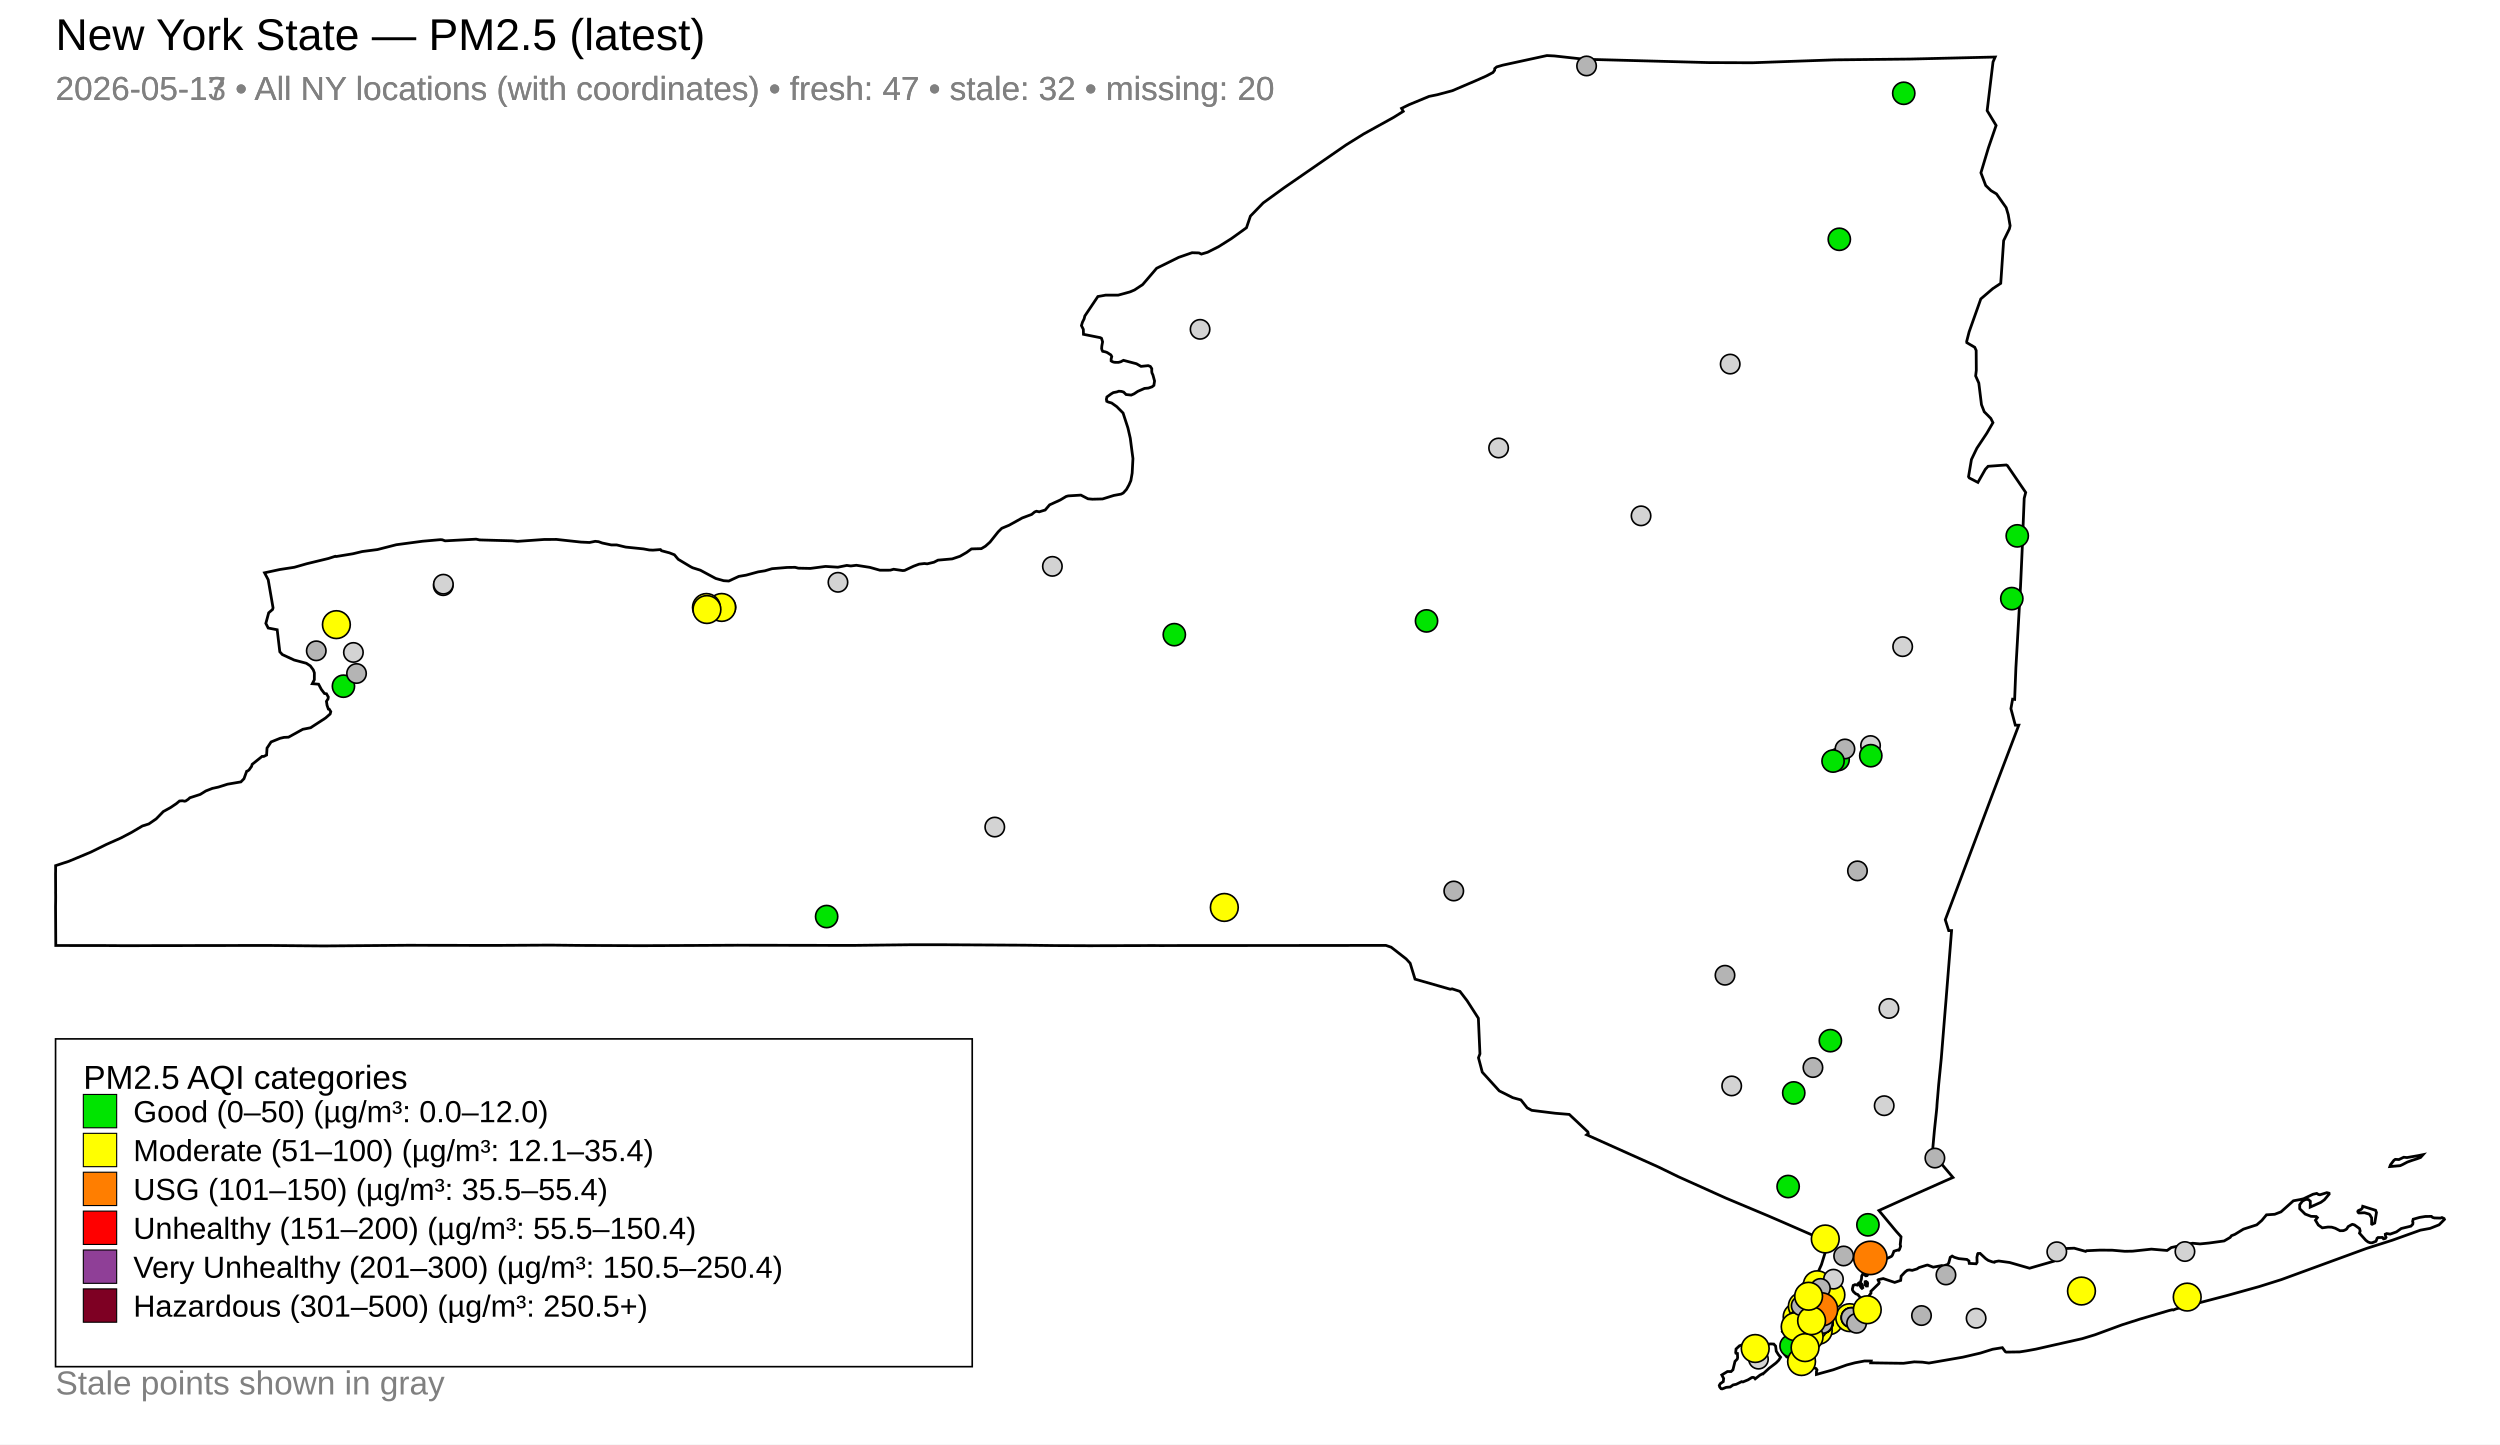
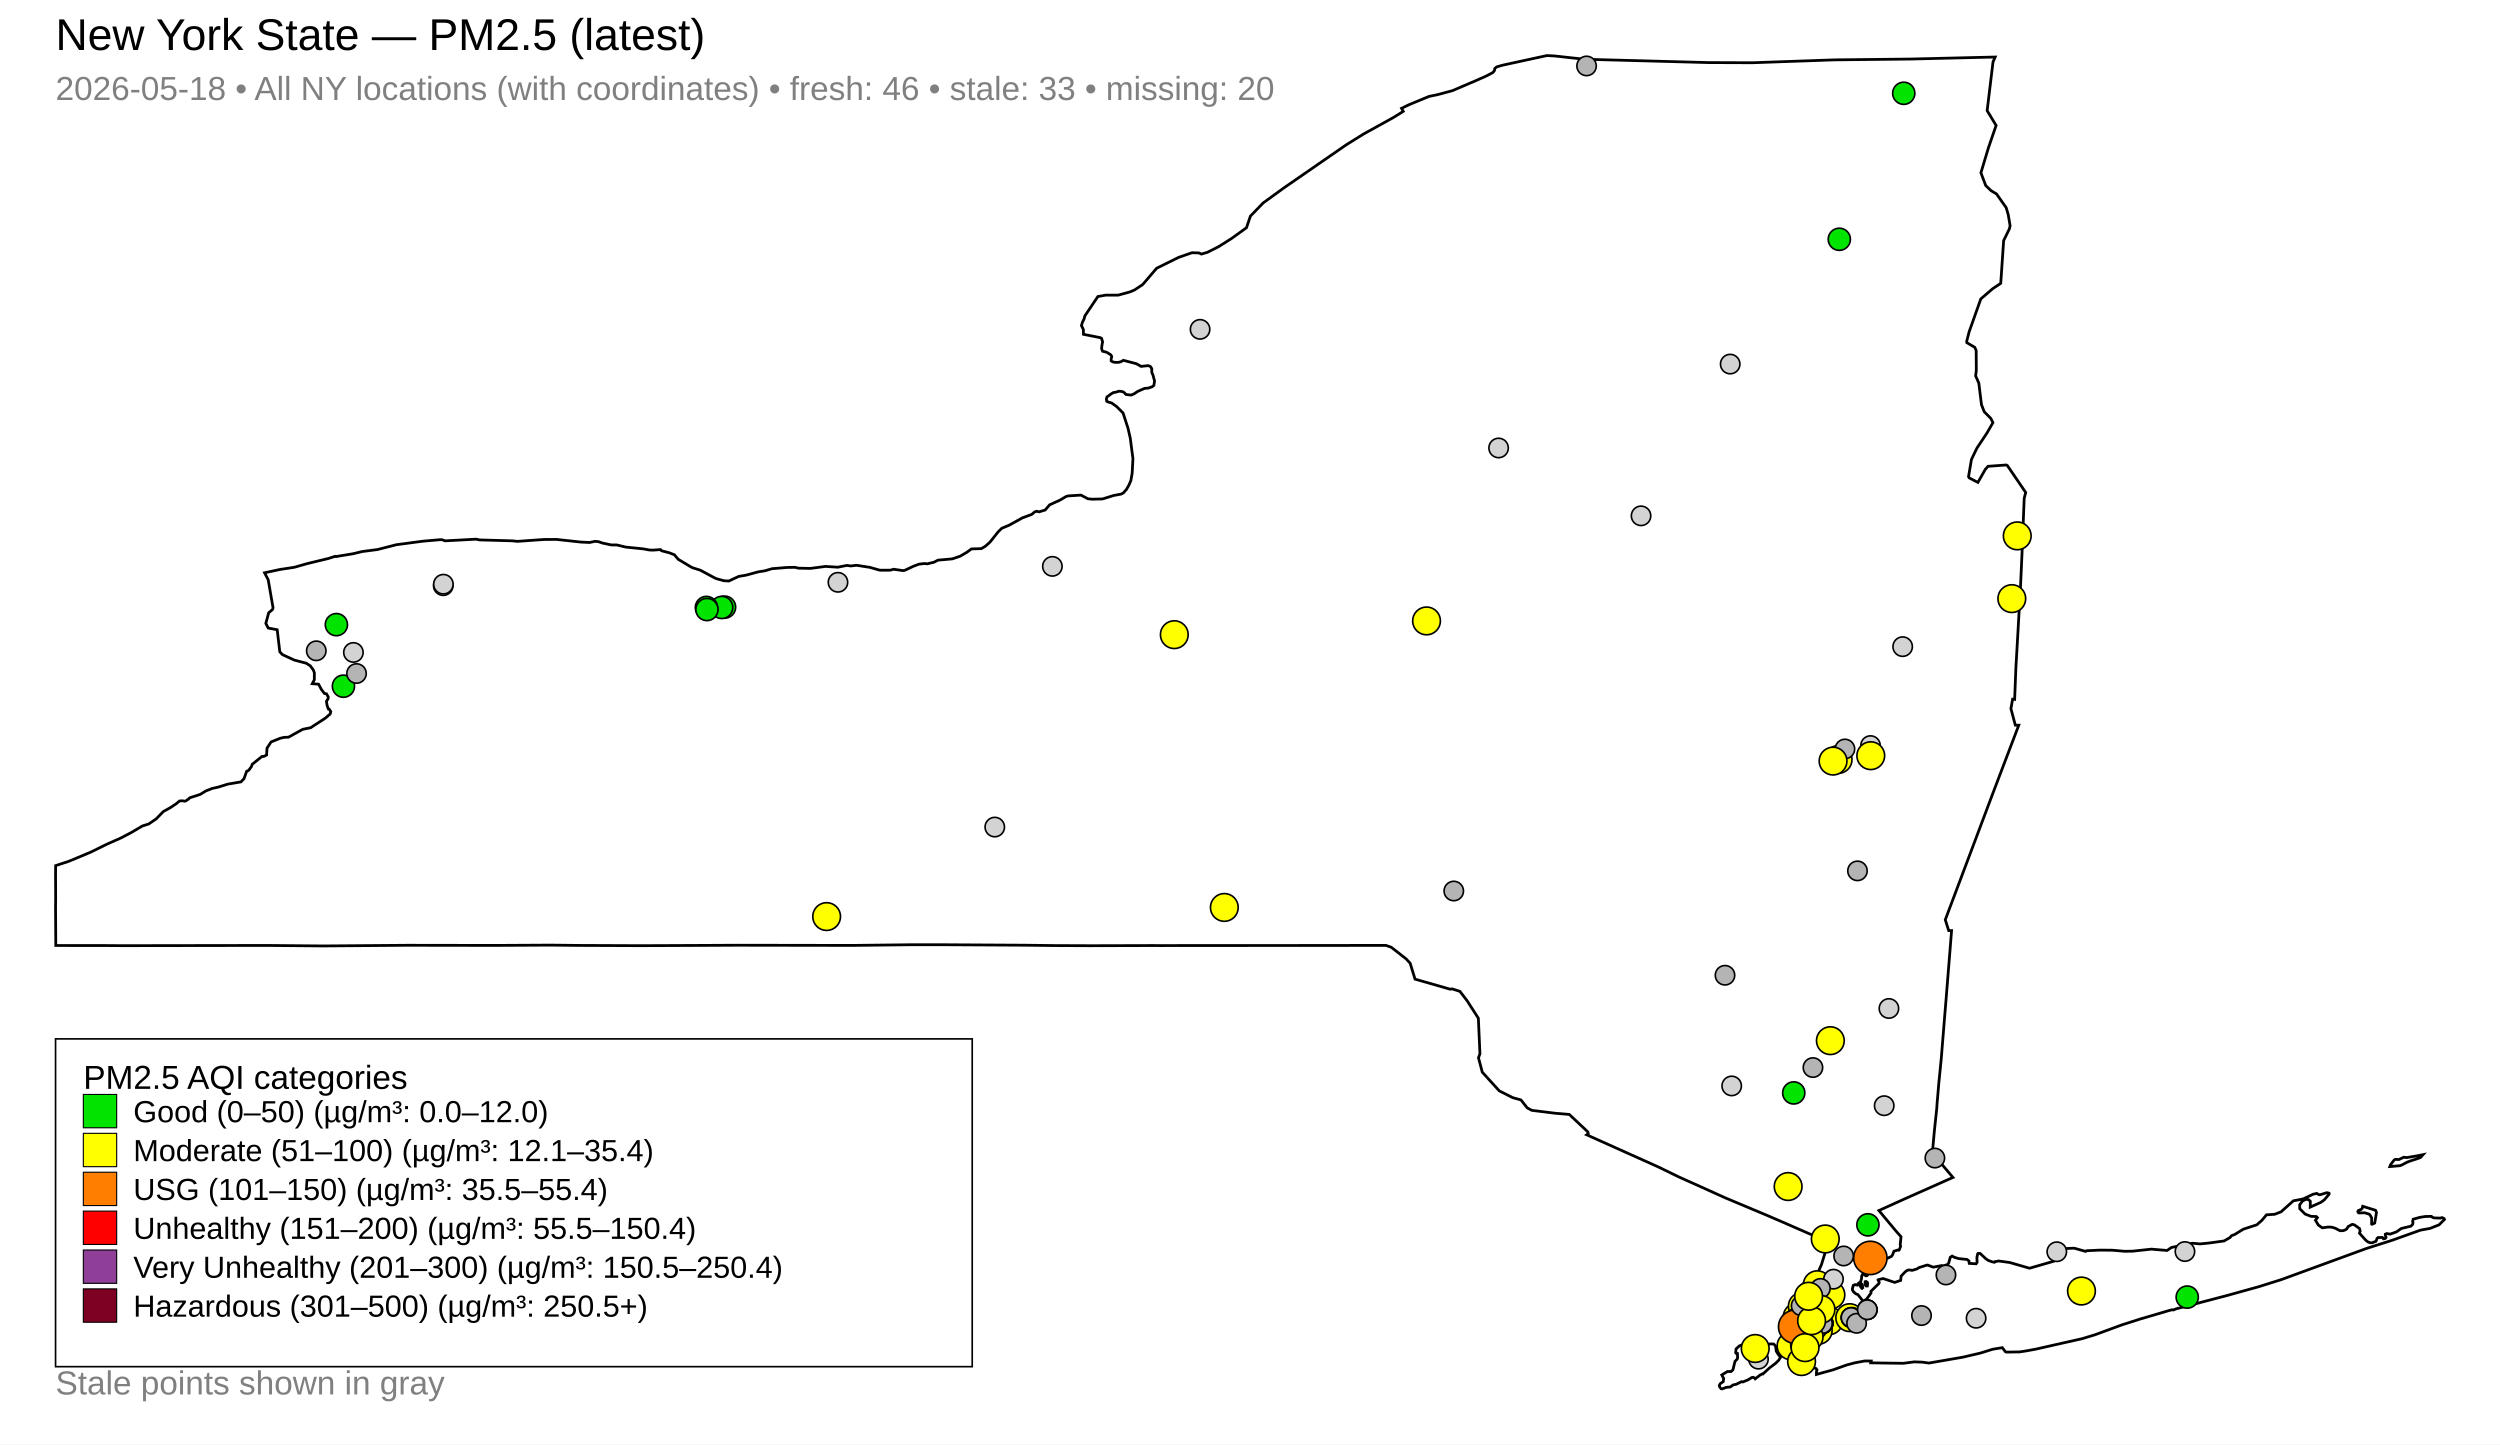
<svg xmlns="http://www.w3.org/2000/svg" width="900" height="520">
  <rect x="0" y="0" width="900" height="520" fill="white" />
  <text x="20" y="18" font-family="Arial, sans-serif" font-size="16">New York State — PM2.5 (latest)</text>
-   <text x="20" y="36" font-family="Arial, sans-serif" font-size="12" fill="gray">2026-05-13 • All NY locations (with coordinates) • fresh: 47 • stale: 32 • missing: 20</text>
-   <text x="20" y="36" font-family="Arial, sans-serif" font-size="12" fill="gray">2026-05-17 • All NY locations (with coordinates) • fresh: 47 • stale: 32 • missing: 20</text>
+   <text x="20" y="36" font-family="Arial, sans-serif" font-size="12" fill="gray">2026-05-18 • All NY locations (with coordinates) • fresh: 46 • stale: 33 • missing: 20</text>
  <path d="M671.45,461.41 L671.76,461.32 L672.22,461.64 L672.35,461.97 L672.25,462.95 L671.86,462.98 L671.49,462.62 L671.42,461.90 L671.45,461.41 Z" fill="none" stroke="black" stroke-width="1" />
  <path d="M642.36,478.33 L642.45,478.27 L642.52,478.30 L642.67,478.45 L642.08,479.44 L641.97,479.57 L641.76,479.50 L641.65,479.36 L641.70,479.29 L642.36,478.33 Z" fill="none" stroke="black" stroke-width="1" />
  <path d="M631.09,495.85 L630.63,495.92 L629.30,496.74 L627.44,497.50 L626.99,497.39 L625.05,498.34 L623.91,498.58 L622.89,499.31 L621.43,499.45 L619.97,500.00 L619.59,499.94 L619.11,499.34 L618.94,498.75 L619.31,498.11 L620.38,497.37 L620.51,496.26 L619.84,494.98 L621.89,493.74 L623.20,493.75 L623.86,493.12 L624.60,490.10 L625.39,489.28 L625.54,488.77 L625.47,487.25 L624.94,487.17 L624.85,486.89 L624.98,485.63 L626.20,484.49 L627.20,484.13 L627.86,484.18 L628.29,484.48 L630.16,484.84 L633.73,484.48 L637.39,483.80 L638.55,483.86 L639.22,484.59 L639.45,486.43 L640.24,487.69 L641.02,488.58 L640.36,489.66 L639.38,490.65 L636.92,492.53 L634.68,494.60 L634.55,494.53 L633.57,495.05 L631.87,496.39 L631.55,496.00 L631.09,495.85 Z" fill="none" stroke="black" stroke-width="1" />
  <path d="M849.98,435.40 L850.40,435.00 L850.58,434.26 L855.20,435.70 L855.53,436.51 L854.90,440.30 L853.95,440.75 L853.79,440.66 L853.79,438.43 L853.14,437.30 L852.79,437.05 L851.24,436.59 L849.21,436.67 L848.92,436.46 L848.81,436.10 L849.05,435.78 L849.98,435.40 Z" fill="none" stroke="black" stroke-width="1" />
  <path d="M870.50,416.04 L872.32,415.67 L871.40,416.69 L870.20,417.14 L868.43,417.71 L866.65,418.34 L864.93,419.25 L864.09,419.63 L860.35,419.96 L860.56,419.36 L861.16,418.55 L861.81,417.71 L862.30,417.37 L863.61,417.44 L865.33,416.61 L866.53,416.72 L869.49,416.21 L870.50,416.04 Z" fill="none" stroke="black" stroke-width="1" />
  <path d="M672.13,458.56 L672.14,458.66 L672.14,458.72 L672.14,458.86 L672.23,459.11 L672.15,459.22 L671.72,459.30 L671.25,459.00 L671.26,458.78 L671.52,458.74 L671.57,458.43 L671.76,458.34 L672.01,458.42 L672.12,458.50 L672.13,458.56 Z" fill="none" stroke="black" stroke-width="1" />
  <path d="M711.67,111.62 L708.89,119.45 L708.00,122.91 L708.06,123.36 L710.90,125.02 L711.42,126.16 L711.47,133.32 L711.23,135.33 L712.37,137.90 L713.33,145.68 L714.32,148.22 L714.32,148.23 L716.69,150.62 L717.46,152.16 L716.34,154.09 L715.25,155.97 L711.69,161.33 L711.12,162.50 L709.72,165.42 L708.67,171.61 L708.95,172.06 L712.04,173.67 L714.72,168.95 L715.71,167.87 L722.27,167.39 L722.67,167.63 L728.86,176.71 L729.25,177.28 L728.71,179.40 L728.10,194.68 L728.09,194.76 L728.08,195.48 L728.05,196.41 L727.86,200.66 L727.39,211.06 L726.27,230.83 L725.74,240.07 L725.73,240.19 L725.72,240.42 L725.27,251.78 L724.54,251.70 L723.93,255.12 L725.51,261.06 L726.76,261.07 L722.18,273.10 L717.23,286.12 L710.91,302.93 L700.30,331.12 L701.53,335.01 L702.57,335.01 L700.65,358.95 L700.65,359.00 L700.08,365.91 L699.29,375.69 L698.86,381.02 L697.92,390.50 L697.50,395.54 L697.49,395.62 L697.48,395.72 L697.46,395.84 L697.46,395.89 L697.45,395.95 L697.30,397.94 L697.29,398.09 L697.29,398.14 L697.28,398.37 L697.27,398.55 L697.17,399.64 L697.11,400.19 L697.09,400.40 L696.44,406.47 L696.33,407.58 L695.65,415.11 L703.07,423.89 L700.16,425.16 L699.60,425.41 L688.75,430.24 L686.82,431.10 L686.00,431.46 L676.41,435.79 L680.06,440.19 L680.83,441.10 L681.61,442.05 L682.65,443.29 L684.29,445.13 L684.37,445.24 L684.08,448.06 L684.22,448.65 L683.79,449.84 L683.56,450.08 L683.30,449.97 L681.82,450.44 L681.25,451.90 L680.91,452.31 L679.66,452.90 L677.07,453.70 L675.98,454.45 L673.26,455.77 L670.59,458.65 L670.35,459.12 L670.21,459.39 L670.13,460.39 L669.78,461.51 L669.86,461.98 L670.22,462.23 L670.50,462.70 L670.50,462.99 L670.49,463.23 L670.60,463.60 L670.45,463.73 L670.31,463.82 L670.15,463.69 L669.84,463.26 L669.53,462.78 L669.70,462.27 L669.40,461.80 L669.23,461.82 L668.86,462.18 L668.61,462.63 L667.80,462.47 L667.16,462.76 L666.86,464.00 L666.90,464.43 L667.26,465.03 L668.07,465.76 L668.85,466.07 L670.08,467.63 L670.58,468.27 L671.16,468.23 L671.99,467.65 L672.01,467.64 L673.56,465.50 L673.52,464.88 L676.36,462.11 L676.53,461.69 L676.10,460.78 L676.22,460.66 L677.95,460.28 L682.09,461.67 L682.62,461.49 L684.24,460.94 L684.40,459.42 L685.84,457.89 L686.64,457.30 L687.38,457.17 L688.40,457.33 L690.11,456.81 L690.84,456.33 L693.58,455.47 L693.99,455.43 L695.96,456.18 L699.09,455.59 L699.56,455.74 L701.20,455.18 L701.51,454.68 L701.56,454.61 L702.09,452.64 L702.78,452.18 L702.84,452.21 L703.35,452.51 L703.54,452.61 L703.97,452.75 L705.14,453.10 L705.48,453.14 L705.92,453.18 L707.17,453.31 L707.99,453.39 L708.08,453.40 L708.82,453.94 L708.84,454.11 L708.93,454.82 L711.41,454.96 L711.75,454.44 L711.69,452.62 L711.97,451.37 L712.09,451.24 L712.84,451.23 L714.85,453.11 L715.77,453.74 L717.21,454.27 L717.99,454.42 L718.14,454.21 L719.54,453.96 L723.48,454.50 L723.48,454.50 L730.64,456.56 L739.37,454.04 L739.67,453.38 L739.84,451.18 L740.27,450.08 L743.57,449.47 L746.71,449.35 L750.83,450.50 L751.18,450.26 L756.02,450.04 L760.46,450.08 L764.95,450.47 L767.74,450.42 L774.50,449.69 L780.15,450.17 L781.68,449.11 L786.64,448.02 L789.37,447.57 L792.02,447.81 L795.24,447.49 L800.69,446.74 L802.85,445.48 L803.34,444.85 L804.55,444.38 L807.63,442.49 L812.44,440.94 L814.24,439.37 L815.93,437.34 L818.90,437.14 L821.17,436.26 L825.62,432.29 L828.10,431.83 L829.29,431.55 L832.69,429.93 L834.03,429.63 L834.66,430.02 L835.20,430.12 L837.67,429.36 L838.45,429.55 L838.50,429.87 L836.78,431.92 L835.52,432.84 L831.68,434.56 L831.72,432.46 L831.03,431.85 L830.34,431.77 L829.75,431.92 L828.83,432.45 L827.89,433.71 L827.90,435.13 L829.85,437.07 L831.97,437.88 L833.86,437.95 L834.26,438.34 L833.56,439.28 L834.59,441.01 L836.02,442.02 L838.12,441.73 L839.41,441.78 L840.70,442.17 L842.40,443.06 L843.63,443.03 L844.42,442.70 L844.83,442.40 L845.34,441.58 L846.64,440.84 L846.91,440.77 L847.62,440.98 L849.42,442.27 L849.66,443.16 L849.41,443.95 L851.70,446.51 L852.50,447.11 L853.25,447.39 L853.98,447.40 L855.33,446.86 L855.66,446.12 L855.74,445.80 L856.07,445.52 L857.67,445.48 L858.06,445.98 L858.15,445.97 L858.36,445.93 L858.75,445.80 L858.97,445.46 L858.75,444.81 L858.71,444.31 L859.20,444.09 L860.47,444.28 L862.73,443.48 L864.44,442.27 L867.94,441.41 L868.59,440.72 L868.67,440.13 L868.54,439.69 L868.75,438.92 L871.08,438.26 L873.13,437.93 L875.32,437.90 L875.73,438.27 L876.37,438.45 L878.55,438.52 L879.10,438.32 L879.86,438.67 L880.00,438.99 L878.08,440.93 L874.83,442.22 L871.35,442.86 L861.17,446.50 L851.91,449.45 L821.30,460.65 L813.23,463.19 L801.98,466.32 L783.30,471.22 L782.44,471.59 L781.99,471.51 L780.80,471.81 L770.46,474.85 L763.93,476.94 L754.22,480.51 L749.60,481.92 L739.78,484.13 L732.91,485.69 L729.57,486.30 L727.07,486.69 L726.81,486.69 L722.25,486.76 L721.89,486.57 L720.85,485.16 L717.35,485.73 L712.94,487.11 L709.48,487.92 L706.59,488.59 L694.41,490.70 L692.08,490.38 L689.13,490.27 L685.24,490.79 L679.31,490.71 L673.48,490.62 L673.53,490.41 L673.63,489.97 L671.28,489.95 L668.40,490.49 L667.81,490.60 L664.81,491.39 L659.97,493.12 L653.92,494.79 L653.93,493.72 L654.12,493.19 L653.80,492.69 L653.48,492.56 L652.83,492.29 L652.23,491.79 L651.22,491.87 L647.74,492.11 L646.58,492.09 L645.82,491.85 L645.49,491.67 L645.39,491.28 L646.01,490.71 L646.11,490.58 L646.63,489.96 L646.44,489.42 L645.61,488.88 L643.23,488.50 L642.49,487.59 L642.19,486.33 L642.63,485.03 L642.90,484.64 L643.31,484.03 L644.81,482.70 L644.57,480.60 L644.31,480.34 L644.19,480.22 L644.10,479.73 L644.44,479.04 L644.79,478.83 L644.97,478.16 L644.68,477.60 L644.13,477.34 L645.30,472.33 L645.80,471.59 L646.70,470.22 L647.56,468.92 L648.23,467.90 L652.43,461.52 L653.54,459.79 L654.04,459.01 L654.05,459.01 L654.69,457.56 L655.54,455.67 L655.73,455.24 L658.33,446.78 L657.39,446.77 L656.39,446.35 L642.34,440.21 L642.34,440.21 L636.74,437.79 L636.27,437.59 L623.59,432.27 L621.30,431.31 L607.02,424.88 L604.15,423.59 L597.03,420.12 L571.21,408.53 L571.77,408.09 L571.62,407.48 L564.94,401.19 L564.57,401.16 L559.87,400.77 L551.43,399.72 L549.78,398.82 L547.54,395.98 L544.57,395.15 L539.74,392.72 L533.62,385.98 L532.58,382.03 L532.25,380.80 L532.78,379.37 L532.21,366.57 L528.15,360.25 L525.58,356.90 L522.77,355.99 L522.09,356.12 L509.41,352.49 L507.66,346.77 L506.19,345.18 L500.83,341.00 L498.91,340.34 L491.03,340.35 L490.57,340.35 L486.12,340.35 L485.47,340.36 L485.40,340.37 L431.39,340.39 L431.08,340.39 L417.73,340.41 L415.79,340.40 L414.97,340.40 L413.41,340.40 L391.85,340.46 L391.18,340.45 L378.97,340.40 L378.49,340.39 L368.59,340.27 L368.53,340.27 L340.49,340.11 L338.40,340.10 L329.08,340.10 L328.96,340.11 L328.40,340.11 L327.31,340.11 L326.71,340.12 L324.20,340.15 L324.19,340.15 L319.64,340.20 L319.63,340.20 L306.90,340.35 L265.50,340.28 L254.11,340.34 L238.89,340.41 L230.96,340.44 L229.96,340.44 L208.32,340.35 L208.29,340.35 L198.12,340.24 L189.21,340.29 L178.17,340.35 L146.78,340.30 L116.53,340.54 L111.73,340.50 L97.20,340.37 L96.24,340.36 L44.33,340.44 L42.93,340.43 L36.46,340.39 L34.89,340.38 L34.89,340.39 L20.08,340.38 L20.00,326.35 L20.03,324.28 L20.04,323.01 L20.03,321.88 L20.02,321.20 L20.03,320.78 L20.00,314.47 L20.02,313.59 L20.02,311.63 L24.82,310.05 L32.70,306.76 L38.29,304.00 L43.48,301.69 L47.32,299.68 L51.26,297.35 L53.57,296.62 L56.23,294.79 L58.80,292.15 L61.36,290.74 L63.51,289.29 L64.62,288.36 L65.67,288.28 L66.45,288.43 L66.85,288.35 L67.76,287.74 L68.34,287.20 L72.08,285.99 L74.12,284.73 L76.48,283.81 L78.63,283.35 L81.89,282.31 L86.73,281.48 L87.83,280.34 L88.03,279.78 L88.81,277.65 L89.17,277.53 L89.64,277.18 L90.54,275.93 L90.79,275.15 L94.34,272.31 L94.94,272.32 L95.97,271.81 L96.13,269.31 L97.59,267.10 L100.85,265.78 L102.24,265.46 L103.87,265.38 L108.98,262.55 L111.81,261.99 L117.20,258.48 L118.85,257.03 L119.08,256.20 L118.52,255.30 L118.21,255.25 L117.74,253.94 L117.52,252.48 L118.09,251.60 L118.19,250.93 L117.53,249.76 L116.81,249.66 L115.68,248.18 L114.69,246.31 L112.43,246.13 L113.16,244.71 L113.17,242.22 L112.79,241.17 L111.73,239.73 L111.48,239.56 L110.26,238.77 L105.89,237.61 L101.65,235.65 L100.73,234.64 L99.82,226.98 L99.79,226.71 L96.55,226.09 L95.70,224.42 L96.73,220.61 L98.11,219.42 L98.30,218.83 L96.55,208.71 L95.24,206.21 L100.75,205.02 L105.97,204.22 L110.44,202.94 L118.20,201.06 L120.72,200.26 L120.96,200.36 L127.08,199.35 L130.41,198.55 L135.88,197.84 L142.68,196.10 L152.14,194.84 L158.51,194.28 L159.20,194.32 L160.22,194.70 L161.05,194.66 L171.41,194.10 L172.66,194.37 L184.42,194.70 L186.27,194.89 L195.89,194.21 L200.32,194.19 L209.12,195.15 L212.16,195.29 L212.25,195.29 L214.25,194.88 L215.47,195.00 L216.80,195.48 L220.09,196.18 L222.04,196.18 L225.25,196.95 L231.64,197.60 L233.73,197.99 L235.06,198.05 L237.77,197.85 L238.13,198.26 L240.99,199.02 L242.78,199.72 L244.16,201.35 L248.63,204.03 L249.35,204.40 L252.12,205.27 L254.96,206.80 L257.67,208.25 L260.52,209.05 L262.36,209.17 L265.97,207.50 L268.62,207.05 L272.95,205.87 L275.37,205.49 L277.93,204.73 L278.54,204.68 L279.56,204.60 L283.36,204.28 L286.24,204.24 L287.40,204.54 L291.73,204.63 L297.18,203.91 L301.64,204.19 L304.86,203.55 L306.28,203.75 L308.30,203.50 L313.14,204.25 L316.78,205.28 L320.50,205.26 L321.72,204.93 L324.99,205.41 L325.67,205.34 L328.91,203.82 L330.88,203.09 L332.77,202.87 L333.80,202.98 L336.24,202.39 L337.69,201.65 L342.80,201.20 L345.59,200.26 L347.98,198.88 L349.72,197.61 L350.65,197.58 L353.28,197.51 L354.75,196.63 L356.40,195.16 L359.33,191.47 L360.63,190.19 L362.11,189.57 L363.20,189.12 L368.02,186.45 L371.39,185.20 L372.46,184.32 L373.13,184.05 L374.11,184.26 L376.27,183.60 L377.85,181.75 L381.66,180.01 L383.82,178.72 L384.57,178.52 L389.12,178.24 L391.66,179.56 L393.25,179.71 L396.92,179.62 L400.98,178.36 L403.59,177.88 L404.37,177.48 L405.53,176.19 L406.42,174.60 L407.11,173.02 L407.58,170.32 L407.86,165.08 L407.43,161.84 L406.90,157.75 L406.05,154.06 L404.30,148.68 L402.03,146.39 L400.20,145.08 L399.02,144.75 L398.43,144.46 L398.30,143.71 L398.49,142.90 L399.19,142.40 L399.96,141.84 L400.79,141.34 L402.07,141.09 L402.77,140.84 L403.73,140.91 L404.50,141.15 L405.39,142.03 L407.24,142.23 L408.27,141.78 L409.60,140.89 L412.03,139.83 L413.42,139.71 L414.75,139.25 L415.40,138.73 L415.64,137.15 L415.05,134.99 L414.70,134.22 L414.63,133.66 L414.63,132.69 L414.11,131.91 L413.35,131.63 L410.77,131.90 L409.13,130.95 L404.44,129.72 L403.48,130.23 L402.65,130.45 L401.80,130.45 L401.14,130.42 L400.49,130.22 L400.01,129.92 L400.01,129.23 L400.23,128.35 L399.91,127.76 L398.58,126.91 L397.93,126.67 L396.96,126.47 L396.72,126.00 L396.59,125.47 L396.65,124.60 L396.94,123.06 L396.55,121.81 L396.15,121.57 L390.05,120.35 L390.00,118.58 L389.32,117.22 L389.67,116.02 L390.28,114.79 L390.55,113.73 L395.23,106.75 L398.07,106.24 L402.54,106.25 L406.75,105.10 L408.43,104.39 L411.37,102.44 L416.39,96.57 L424.32,92.65 L429.13,90.98 L431.61,91.05 L432.49,91.47 L434.73,90.81 L438.71,88.79 L443.22,85.95 L444.47,85.06 L448.73,81.98 L450.15,77.80 L454.75,73.05 L462.25,67.61 L484.59,52.17 L490.91,48.23 L501.72,42.25 L505.17,40.09 L504.56,39.01 L507.22,37.70 L514.47,34.70 L517.43,34.10 L522.81,32.66 L530.97,29.18 L535.07,27.36 L537.46,26.10 L538.06,25.30 L538.10,24.70 L538.81,24.08 L541.02,23.45 L556.89,20.00 L559.60,20.14 L567.94,21.06 L570.44,21.33 L615.11,22.53 L630.83,22.59 L643.82,22.13 L660.44,21.55 L687.64,21.26 L718.26,20.53 L717.49,22.29 L716.48,30.64 L715.37,39.83 L718.60,45.16 L715.84,53.19 L713.13,62.21 L714.85,66.77 L716.21,68.09 L716.77,68.63 L718.74,69.81 L718.74,69.81 L722.22,74.75 L722.96,77.26 L723.64,81.27 L723.38,82.39 L721.31,86.62 L720.42,99.76 L720.26,102.01 L717.42,103.89 L713.09,107.61 L711.67,111.62 Z" fill="none" stroke="black" stroke-width="1" />
  <circle cx="623.41" cy="390.93" r="3.50" fill="lightgray" stroke="black" stroke-width="0.6" />
  <circle cx="113.86" cy="234.29" r="3.50" fill="rgb(180,180,180)" stroke="black" stroke-width="0.6" />
-   <circle cx="643.73" cy="427.15" r="4.00" fill="#00E400" stroke="black" stroke-width="0.6" />
+   <circle cx="643.73" cy="427.15" r="5.00" fill="#FFFF00" stroke="black" stroke-width="0.6" />
  <circle cx="652.45" cy="465.63" r="5.00" fill="#FFFF00" stroke="black" stroke-width="0.6" />
  <circle cx="645.75" cy="393.45" r="4.00" fill="#00E400" stroke="black" stroke-width="0.6" />
  <circle cx="633.05" cy="489.30" r="3.50" fill="lightgray" stroke="black" stroke-width="0.6" />
  <circle cx="539.50" cy="161.27" r="3.50" fill="lightgray" stroke="black" stroke-width="0.6" />
  <circle cx="711.40" cy="474.57" r="3.50" fill="lightgray" stroke="black" stroke-width="0.6" />
  <circle cx="159.56" cy="210.84" r="3.50" fill="lightgray" stroke="black" stroke-width="0.6" />
  <circle cx="590.78" cy="185.70" r="3.50" fill="lightgray" stroke="black" stroke-width="0.6" />
  <circle cx="622.87" cy="131.07" r="3.50" fill="lightgray" stroke="black" stroke-width="0.6" />
  <circle cx="358.12" cy="297.74" r="3.50" fill="lightgray" stroke="black" stroke-width="0.6" />
-   <circle cx="513.55" cy="223.53" r="4.00" fill="#00E400" stroke="black" stroke-width="0.6" />
+   <circle cx="513.55" cy="223.53" r="5.00" fill="#FFFF00" stroke="black" stroke-width="0.6" />
  <circle cx="432.03" cy="118.56" r="3.50" fill="lightgray" stroke="black" stroke-width="0.6" />
  <circle cx="260.84" cy="218.57" r="4.00" fill="#00E400" stroke="black" stroke-width="0.6" />
  <circle cx="654.21" cy="462.50" r="5.00" fill="#FFFF00" stroke="black" stroke-width="0.6" />
  <circle cx="657.44" cy="466.02" r="5.00" fill="#FFFF00" stroke="black" stroke-width="0.6" />
  <circle cx="658.41" cy="475.49" r="5.00" fill="#FFFF00" stroke="black" stroke-width="0.6" />
  <circle cx="673.39" cy="268.40" r="3.50" fill="lightgray" stroke="black" stroke-width="0.6" />
  <circle cx="301.67" cy="209.63" r="3.50" fill="lightgray" stroke="black" stroke-width="0.6" />
  <circle cx="665.90" cy="474.36" r="5.00" fill="#FFFF00" stroke="black" stroke-width="0.6" />
  <circle cx="662.15" cy="86.14" r="4.00" fill="#00E400" stroke="black" stroke-width="0.6" />
  <circle cx="672.45" cy="440.94" r="4.00" fill="#00E400" stroke="black" stroke-width="0.6" />
  <circle cx="684.96" cy="232.79" r="3.50" fill="lightgray" stroke="black" stroke-width="0.6" />
  <circle cx="678.31" cy="398.05" r="3.50" fill="lightgray" stroke="black" stroke-width="0.6" />
  <circle cx="648.49" cy="475.16" r="3.50" fill="rgb(180,180,180)" stroke="black" stroke-width="0.6" />
-   <circle cx="422.75" cy="228.48" r="4.00" fill="#00E400" stroke="black" stroke-width="0.6" />
-   <circle cx="297.59" cy="329.96" r="4.00" fill="#00E400" stroke="black" stroke-width="0.6" />
+   <circle cx="422.75" cy="228.48" r="5.00" fill="#FFFF00" stroke="black" stroke-width="0.6" />
+   <circle cx="297.59" cy="329.96" r="5.00" fill="#FFFF00" stroke="black" stroke-width="0.6" />
  <circle cx="749.33" cy="464.77" r="5.00" fill="#FFFF00" stroke="black" stroke-width="0.6" />
-   <circle cx="644.77" cy="484.52" r="4.00" fill="#00E400" stroke="black" stroke-width="0.6" />
+   <circle cx="644.77" cy="484.52" r="5.00" fill="#FFFF00" stroke="black" stroke-width="0.6" />
  <circle cx="127.23" cy="234.88" r="3.50" fill="lightgray" stroke="black" stroke-width="0.6" />
-   <circle cx="673.48" cy="272.05" r="4.00" fill="#00E400" stroke="black" stroke-width="0.6" />
+   <circle cx="673.48" cy="272.05" r="5.00" fill="#FFFF00" stroke="black" stroke-width="0.6" />
  <circle cx="123.64" cy="247.03" r="4.00" fill="#00E400" stroke="black" stroke-width="0.6" />
  <circle cx="159.62" cy="210.31" r="3.50" fill="lightgray" stroke="black" stroke-width="0.6" />
  <circle cx="691.74" cy="473.60" r="3.50" fill="rgb(180,180,180)" stroke="black" stroke-width="0.6" />
  <circle cx="647.35" cy="476.84" r="3.50" fill="rgb(180,180,180)" stroke="black" stroke-width="0.6" />
  <circle cx="654.57" cy="478.94" r="5.00" fill="#FFFF00" stroke="black" stroke-width="0.6" />
  <circle cx="659.13" cy="466.16" r="5.00" fill="#FFFF00" stroke="black" stroke-width="0.6" />
  <circle cx="660.05" cy="460.50" r="3.50" fill="lightgray" stroke="black" stroke-width="0.6" />
  <circle cx="680.01" cy="363.05" r="3.50" fill="lightgray" stroke="black" stroke-width="0.6" />
  <circle cx="786.58" cy="450.55" r="3.50" fill="lightgray" stroke="black" stroke-width="0.6" />
  <circle cx="571.17" cy="23.74" r="3.50" fill="rgb(180,180,180)" stroke="black" stroke-width="0.6" />
  <circle cx="740.45" cy="450.63" r="3.50" fill="lightgray" stroke="black" stroke-width="0.6" />
  <circle cx="128.35" cy="242.46" r="3.50" fill="rgb(180,180,180)" stroke="black" stroke-width="0.6" />
  <circle cx="378.86" cy="203.89" r="3.50" fill="lightgray" stroke="black" stroke-width="0.6" />
  <circle cx="666.63" cy="474.18" r="3.50" fill="rgb(180,180,180)" stroke="black" stroke-width="0.6" />
-   <circle cx="259.81" cy="218.68" r="5.00" fill="#FFFF00" stroke="black" stroke-width="0.6" />
+   <circle cx="259.81" cy="218.68" r="4.00" fill="#00E400" stroke="black" stroke-width="0.6" />
  <circle cx="655.35" cy="463.83" r="3.50" fill="rgb(180,180,180)" stroke="black" stroke-width="0.6" />
  <circle cx="631.88" cy="485.46" r="5.00" fill="#FFFF00" stroke="black" stroke-width="0.6" />
  <circle cx="673.32" cy="452.85" r="6.00" fill="#FF7E00" stroke="black" stroke-width="0.6" />
  <circle cx="651.55" cy="480.96" r="3.50" fill="rgb(180,180,180)" stroke="black" stroke-width="0.6" />
  <circle cx="523.36" cy="320.76" r="3.50" fill="rgb(180,180,180)" stroke="black" stroke-width="0.6" />
  <circle cx="672.22" cy="471.51" r="3.50" fill="rgb(180,180,180)" stroke="black" stroke-width="0.6" />
  <circle cx="666.37" cy="474.31" r="3.50" fill="rgb(180,180,180)" stroke="black" stroke-width="0.6" />
  <circle cx="672.22" cy="471.51" r="3.50" fill="rgb(180,180,180)" stroke="black" stroke-width="0.6" />
  <circle cx="685.35" cy="33.58" r="4.00" fill="#00E400" stroke="black" stroke-width="0.6" />
-   <circle cx="254.31" cy="218.69" r="5.00" fill="#FFFF00" stroke="black" stroke-width="0.6" />
+   <circle cx="254.31" cy="218.69" r="4.00" fill="#00E400" stroke="black" stroke-width="0.6" />
  <circle cx="666.34" cy="474.37" r="3.50" fill="rgb(180,180,180)" stroke="black" stroke-width="0.6" />
  <circle cx="666.37" cy="474.31" r="3.50" fill="rgb(180,180,180)" stroke="black" stroke-width="0.6" />
  <circle cx="646.96" cy="474.10" r="5.00" fill="#FFFF00" stroke="black" stroke-width="0.6" />
  <circle cx="652.66" cy="384.32" r="3.50" fill="rgb(180,180,180)" stroke="black" stroke-width="0.6" />
  <circle cx="657.10" cy="446.03" r="5.00" fill="#FFFF00" stroke="black" stroke-width="0.6" />
  <circle cx="652.89" cy="477.50" r="5.00" fill="#FFFF00" stroke="black" stroke-width="0.6" />
-   <circle cx="121.10" cy="224.87" r="5.00" fill="#FFFF00" stroke="black" stroke-width="0.6" />
+   <circle cx="121.10" cy="224.87" r="4.00" fill="#00E400" stroke="black" stroke-width="0.6" />
  <circle cx="648.56" cy="490.16" r="5.00" fill="#FFFF00" stroke="black" stroke-width="0.6" />
  <circle cx="656.29" cy="476.41" r="3.50" fill="rgb(180,180,180)" stroke="black" stroke-width="0.6" />
  <circle cx="656.29" cy="476.43" r="3.50" fill="rgb(180,180,180)" stroke="black" stroke-width="0.6" />
  <circle cx="656.31" cy="476.41" r="3.50" fill="rgb(180,180,180)" stroke="black" stroke-width="0.6" />
  <circle cx="656.37" cy="476.36" r="3.50" fill="rgb(180,180,180)" stroke="black" stroke-width="0.6" />
  <circle cx="656.16" cy="476.60" r="3.50" fill="rgb(180,180,180)" stroke="black" stroke-width="0.6" />
  <circle cx="656.27" cy="476.40" r="3.50" fill="rgb(180,180,180)" stroke="black" stroke-width="0.6" />
  <circle cx="656.09" cy="476.47" r="3.50" fill="rgb(180,180,180)" stroke="black" stroke-width="0.6" />
  <circle cx="668.37" cy="476.39" r="3.50" fill="rgb(180,180,180)" stroke="black" stroke-width="0.6" />
-   <circle cx="440.76" cy="326.68" r="4.00" fill="#00E400" stroke="black" stroke-width="0.6" />
-   <circle cx="648.83" cy="470.23" r="4.00" fill="#00E400" stroke="black" stroke-width="0.6" />
  <circle cx="440.76" cy="326.68" r="5.00" fill="#FFFF00" stroke="black" stroke-width="0.6" />
  <circle cx="648.83" cy="470.23" r="5.00" fill="#FFFF00" stroke="black" stroke-width="0.6" />
-   <circle cx="672.22" cy="471.51" r="5.00" fill="#FFFF00" stroke="black" stroke-width="0.6" />
-   <circle cx="724.25" cy="215.50" r="4.00" fill="#00E400" stroke="black" stroke-width="0.6" />
+   <circle cx="672.22" cy="471.51" r="3.50" fill="rgb(180,180,180)" stroke="black" stroke-width="0.6" />
+   <circle cx="724.25" cy="215.50" r="5.00" fill="#FFFF00" stroke="black" stroke-width="0.6" />
  <circle cx="668.69" cy="313.51" r="3.50" fill="rgb(180,180,180)" stroke="black" stroke-width="0.6" />
-   <circle cx="648.60" cy="476.10" r="5.00" fill="#FFFF00" stroke="black" stroke-width="0.6" />
-   <circle cx="661.73" cy="273.43" r="4.00" fill="#00E400" stroke="black" stroke-width="0.6" />
-   <circle cx="649.63" cy="483.92" r="4.00" fill="#00E400" stroke="black" stroke-width="0.6" />
-   <circle cx="658.93" cy="374.64" r="4.00" fill="#00E400" stroke="black" stroke-width="0.6" />
+   <circle cx="648.60" cy="476.10" r="6.00" fill="#FF7E00" stroke="black" stroke-width="0.6" />
+   <circle cx="661.73" cy="273.43" r="5.00" fill="#FFFF00" stroke="black" stroke-width="0.6" />
+   <circle cx="649.63" cy="483.92" r="5.00" fill="#FFFF00" stroke="black" stroke-width="0.6" />
+   <circle cx="658.93" cy="374.64" r="5.00" fill="#FFFF00" stroke="black" stroke-width="0.6" />
  <circle cx="696.56" cy="416.90" r="3.50" fill="rgb(180,180,180)" stroke="black" stroke-width="0.6" />
  <circle cx="787.40" cy="466.95" r="3.50" fill="rgb(180,180,180)" stroke="black" stroke-width="0.6" />
  <circle cx="664.18" cy="269.63" r="3.50" fill="rgb(180,180,180)" stroke="black" stroke-width="0.6" />
  <circle cx="621.00" cy="351.09" r="3.50" fill="rgb(180,180,180)" stroke="black" stroke-width="0.6" />
-   <circle cx="254.50" cy="219.43" r="5.00" fill="#FFFF00" stroke="black" stroke-width="0.6" />
+   <circle cx="254.50" cy="219.43" r="4.00" fill="#00E400" stroke="black" stroke-width="0.6" />
  <circle cx="651.28" cy="481.27" r="5.00" fill="#FFFF00" stroke="black" stroke-width="0.6" />
-   <circle cx="787.40" cy="466.95" r="5.00" fill="#FFFF00" stroke="black" stroke-width="0.6" />
+   <circle cx="787.40" cy="466.95" r="4.00" fill="#00E400" stroke="black" stroke-width="0.6" />
  <circle cx="663.71" cy="452.15" r="3.50" fill="rgb(180,180,180)" stroke="black" stroke-width="0.6" />
-   <circle cx="646.26" cy="477.62" r="5.00" fill="#FFFF00" stroke="black" stroke-width="0.6" />
+   <circle cx="646.26" cy="477.62" r="6.00" fill="#FF7E00" stroke="black" stroke-width="0.6" />
  <circle cx="649.82" cy="485.14" r="5.00" fill="#FFFF00" stroke="black" stroke-width="0.6" />
  <circle cx="648.41" cy="470.06" r="3.50" fill="rgb(180,180,180)" stroke="black" stroke-width="0.6" />
-   <circle cx="655.55" cy="471.39" r="6.00" fill="#FF7E00" stroke="black" stroke-width="0.6" />
-   <circle cx="659.90" cy="273.99" r="4.00" fill="#00E400" stroke="black" stroke-width="0.6" />
-   <circle cx="726.21" cy="192.91" r="4.00" fill="#00E400" stroke="black" stroke-width="0.6" />
+   <circle cx="655.55" cy="471.39" r="5.00" fill="#FFFF00" stroke="black" stroke-width="0.6" />
+   <circle cx="659.90" cy="273.99" r="5.00" fill="#FFFF00" stroke="black" stroke-width="0.6" />
+   <circle cx="726.21" cy="192.91" r="5.00" fill="#FFFF00" stroke="black" stroke-width="0.6" />
  <circle cx="652.17" cy="475.46" r="5.00" fill="#FFFF00" stroke="black" stroke-width="0.6" />
  <circle cx="700.54" cy="458.98" r="3.50" fill="rgb(180,180,180)" stroke="black" stroke-width="0.6" />
  <circle cx="651.10" cy="466.65" r="5.00" fill="#FFFF00" stroke="black" stroke-width="0.6" />
  <rect x="20" y="374" width="330" height="118" fill="white" stroke="black" stroke-width="0.6" />
  <text x="30" y="392" font-family="Arial, sans-serif" font-size="12">PM2.5 AQI categories</text>
  <rect x="30" y="394" width="12" height="12" fill="#00E400" stroke="black" stroke-width="0.4" />
  <text x="48" y="404" font-family="Arial, sans-serif" font-size="11">Good (0–50)  (µg/m³: 0.0–12.0)</text>
  <rect x="30" y="408" width="12" height="12" fill="#FFFF00" stroke="black" stroke-width="0.4" />
  <text x="48" y="418" font-family="Arial, sans-serif" font-size="11">Moderate (51–100)  (µg/m³: 12.1–35.4)</text>
  <rect x="30" y="422" width="12" height="12" fill="#FF7E00" stroke="black" stroke-width="0.4" />
  <text x="48" y="432" font-family="Arial, sans-serif" font-size="11">USG (101–150)  (µg/m³: 35.5–55.4)</text>
  <rect x="30" y="436" width="12" height="12" fill="#FF0000" stroke="black" stroke-width="0.4" />
  <text x="48" y="446" font-family="Arial, sans-serif" font-size="11">Unhealthy (151–200)  (µg/m³: 55.5–150.4)</text>
  <rect x="30" y="450" width="12" height="12" fill="#8F3F97" stroke="black" stroke-width="0.4" />
  <text x="48" y="460" font-family="Arial, sans-serif" font-size="11">Very Unhealthy (201–300)  (µg/m³: 150.5–250.4)</text>
  <rect x="30" y="464" width="12" height="12" fill="#7E0023" stroke="black" stroke-width="0.4" />
  <text x="48" y="474" font-family="Arial, sans-serif" font-size="11">Hazardous (301–500)  (µg/m³: 250.5+)</text>
  <text x="20" y="502" font-family="Arial, sans-serif" font-size="12" fill="gray">Stale points shown in gray</text>
</svg>
